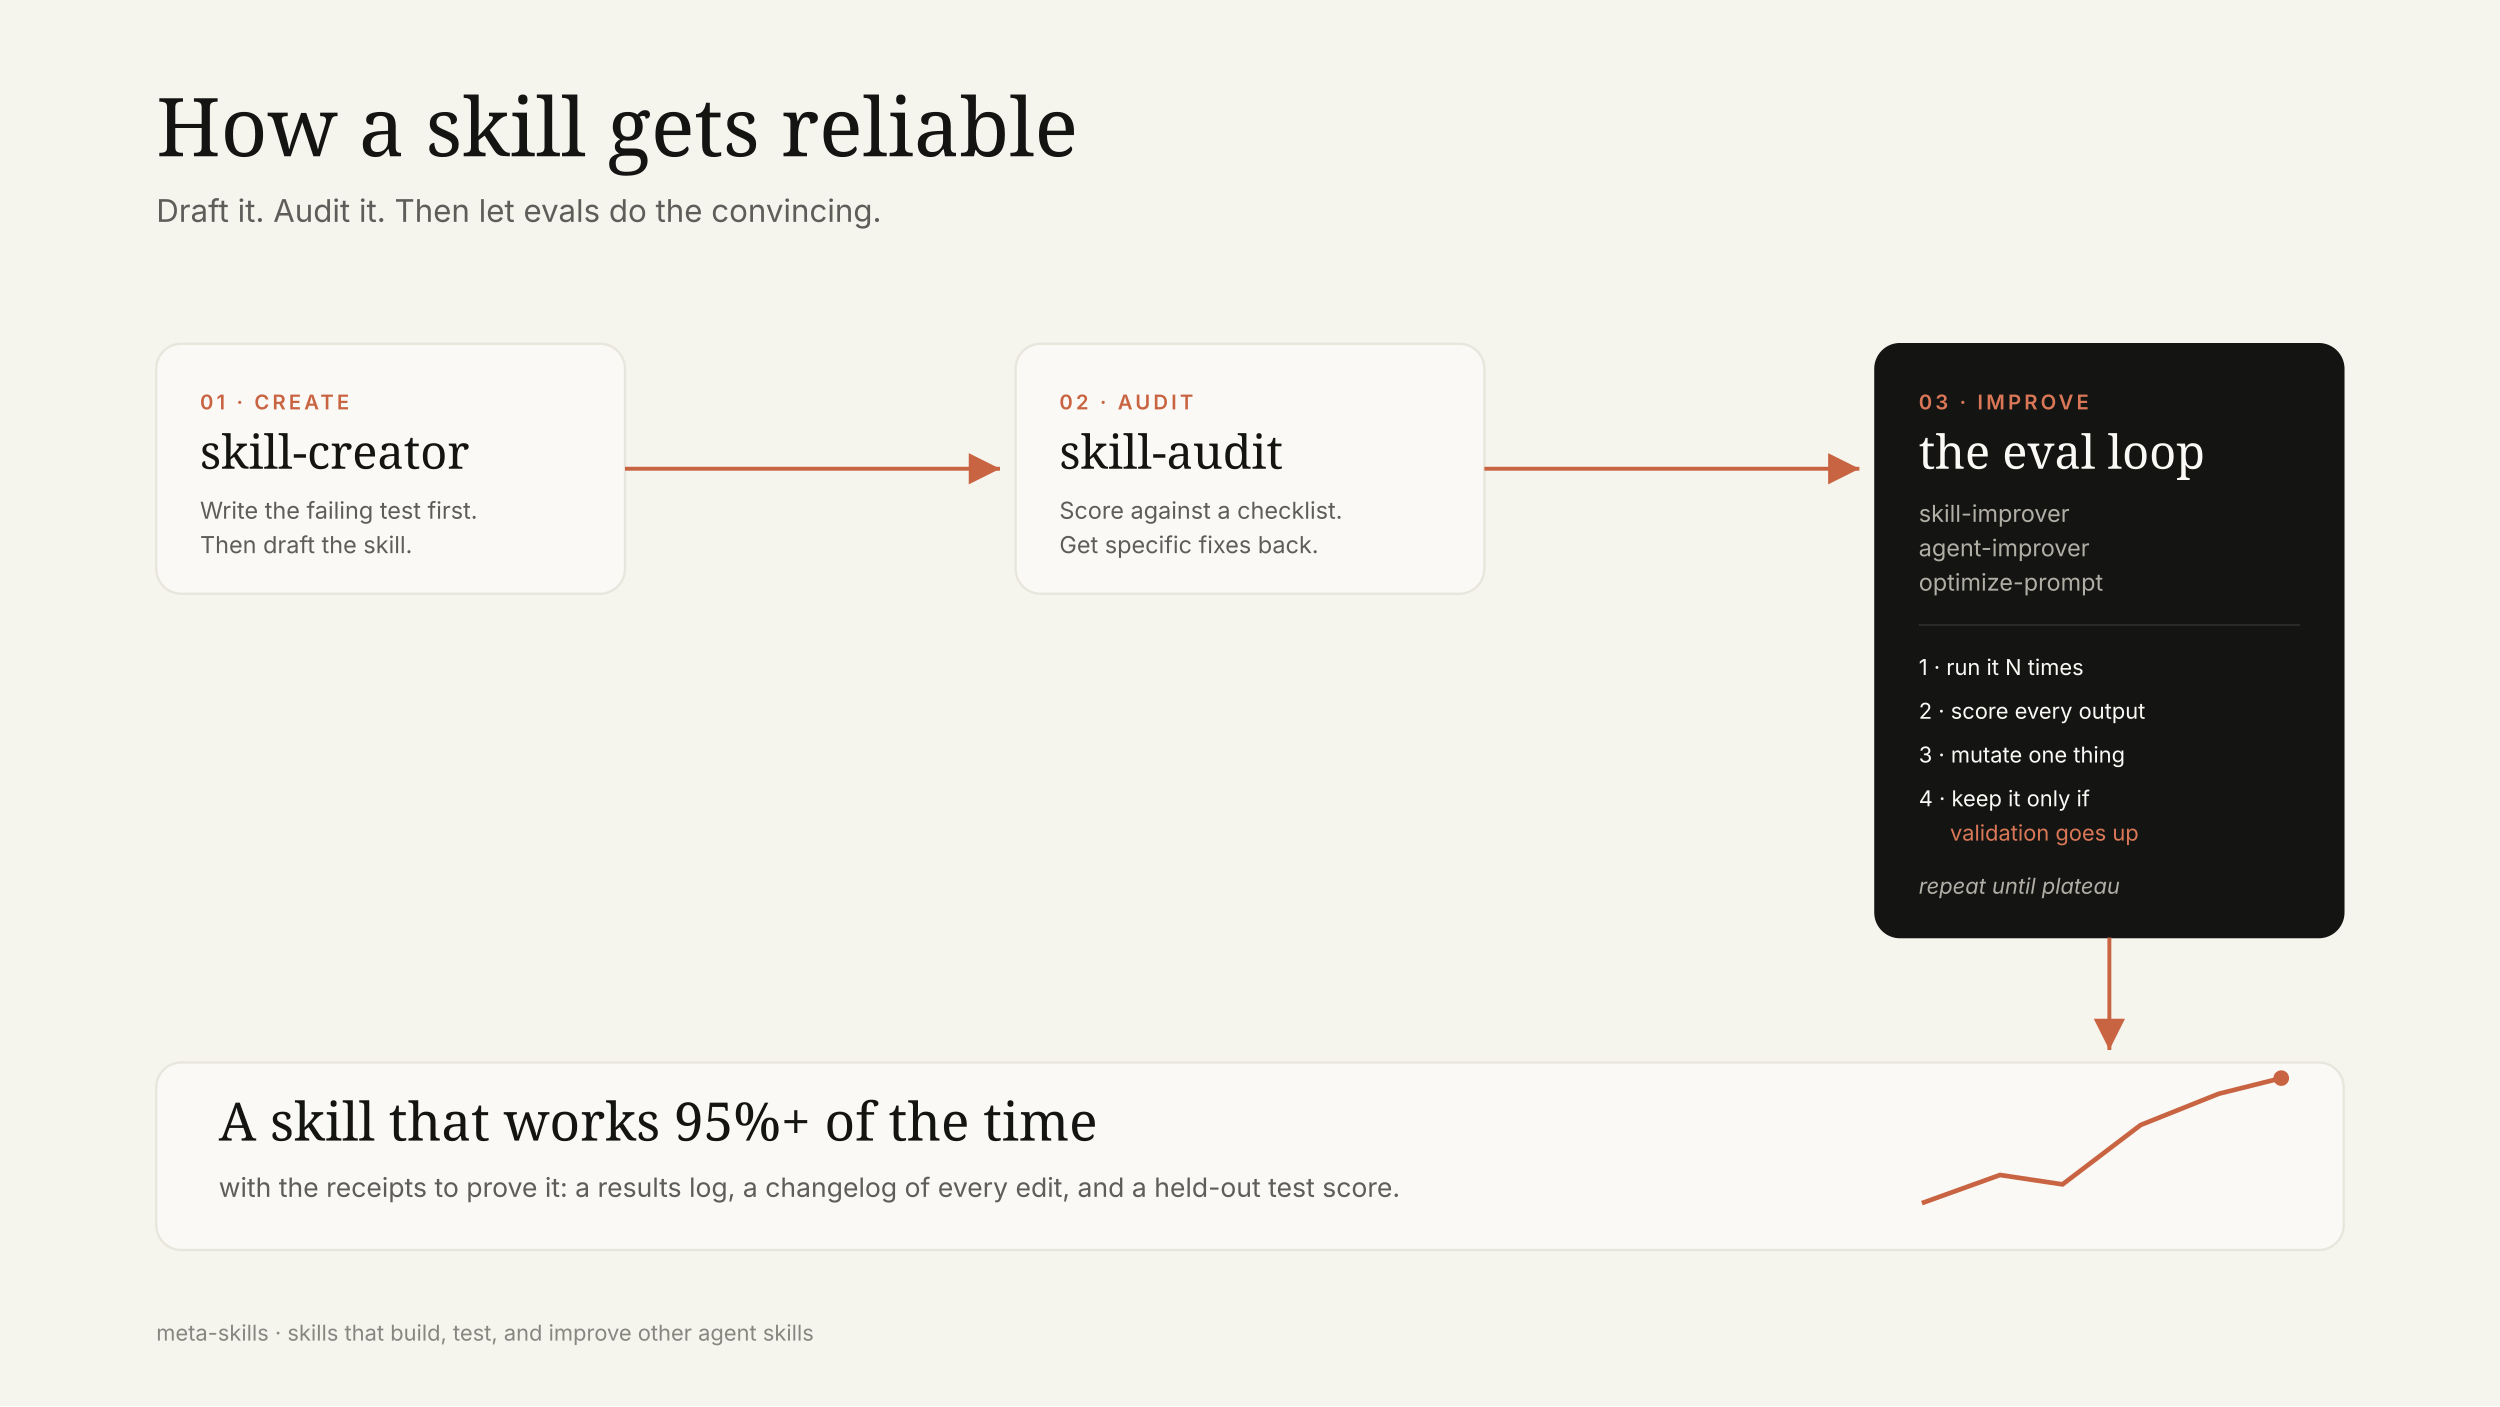
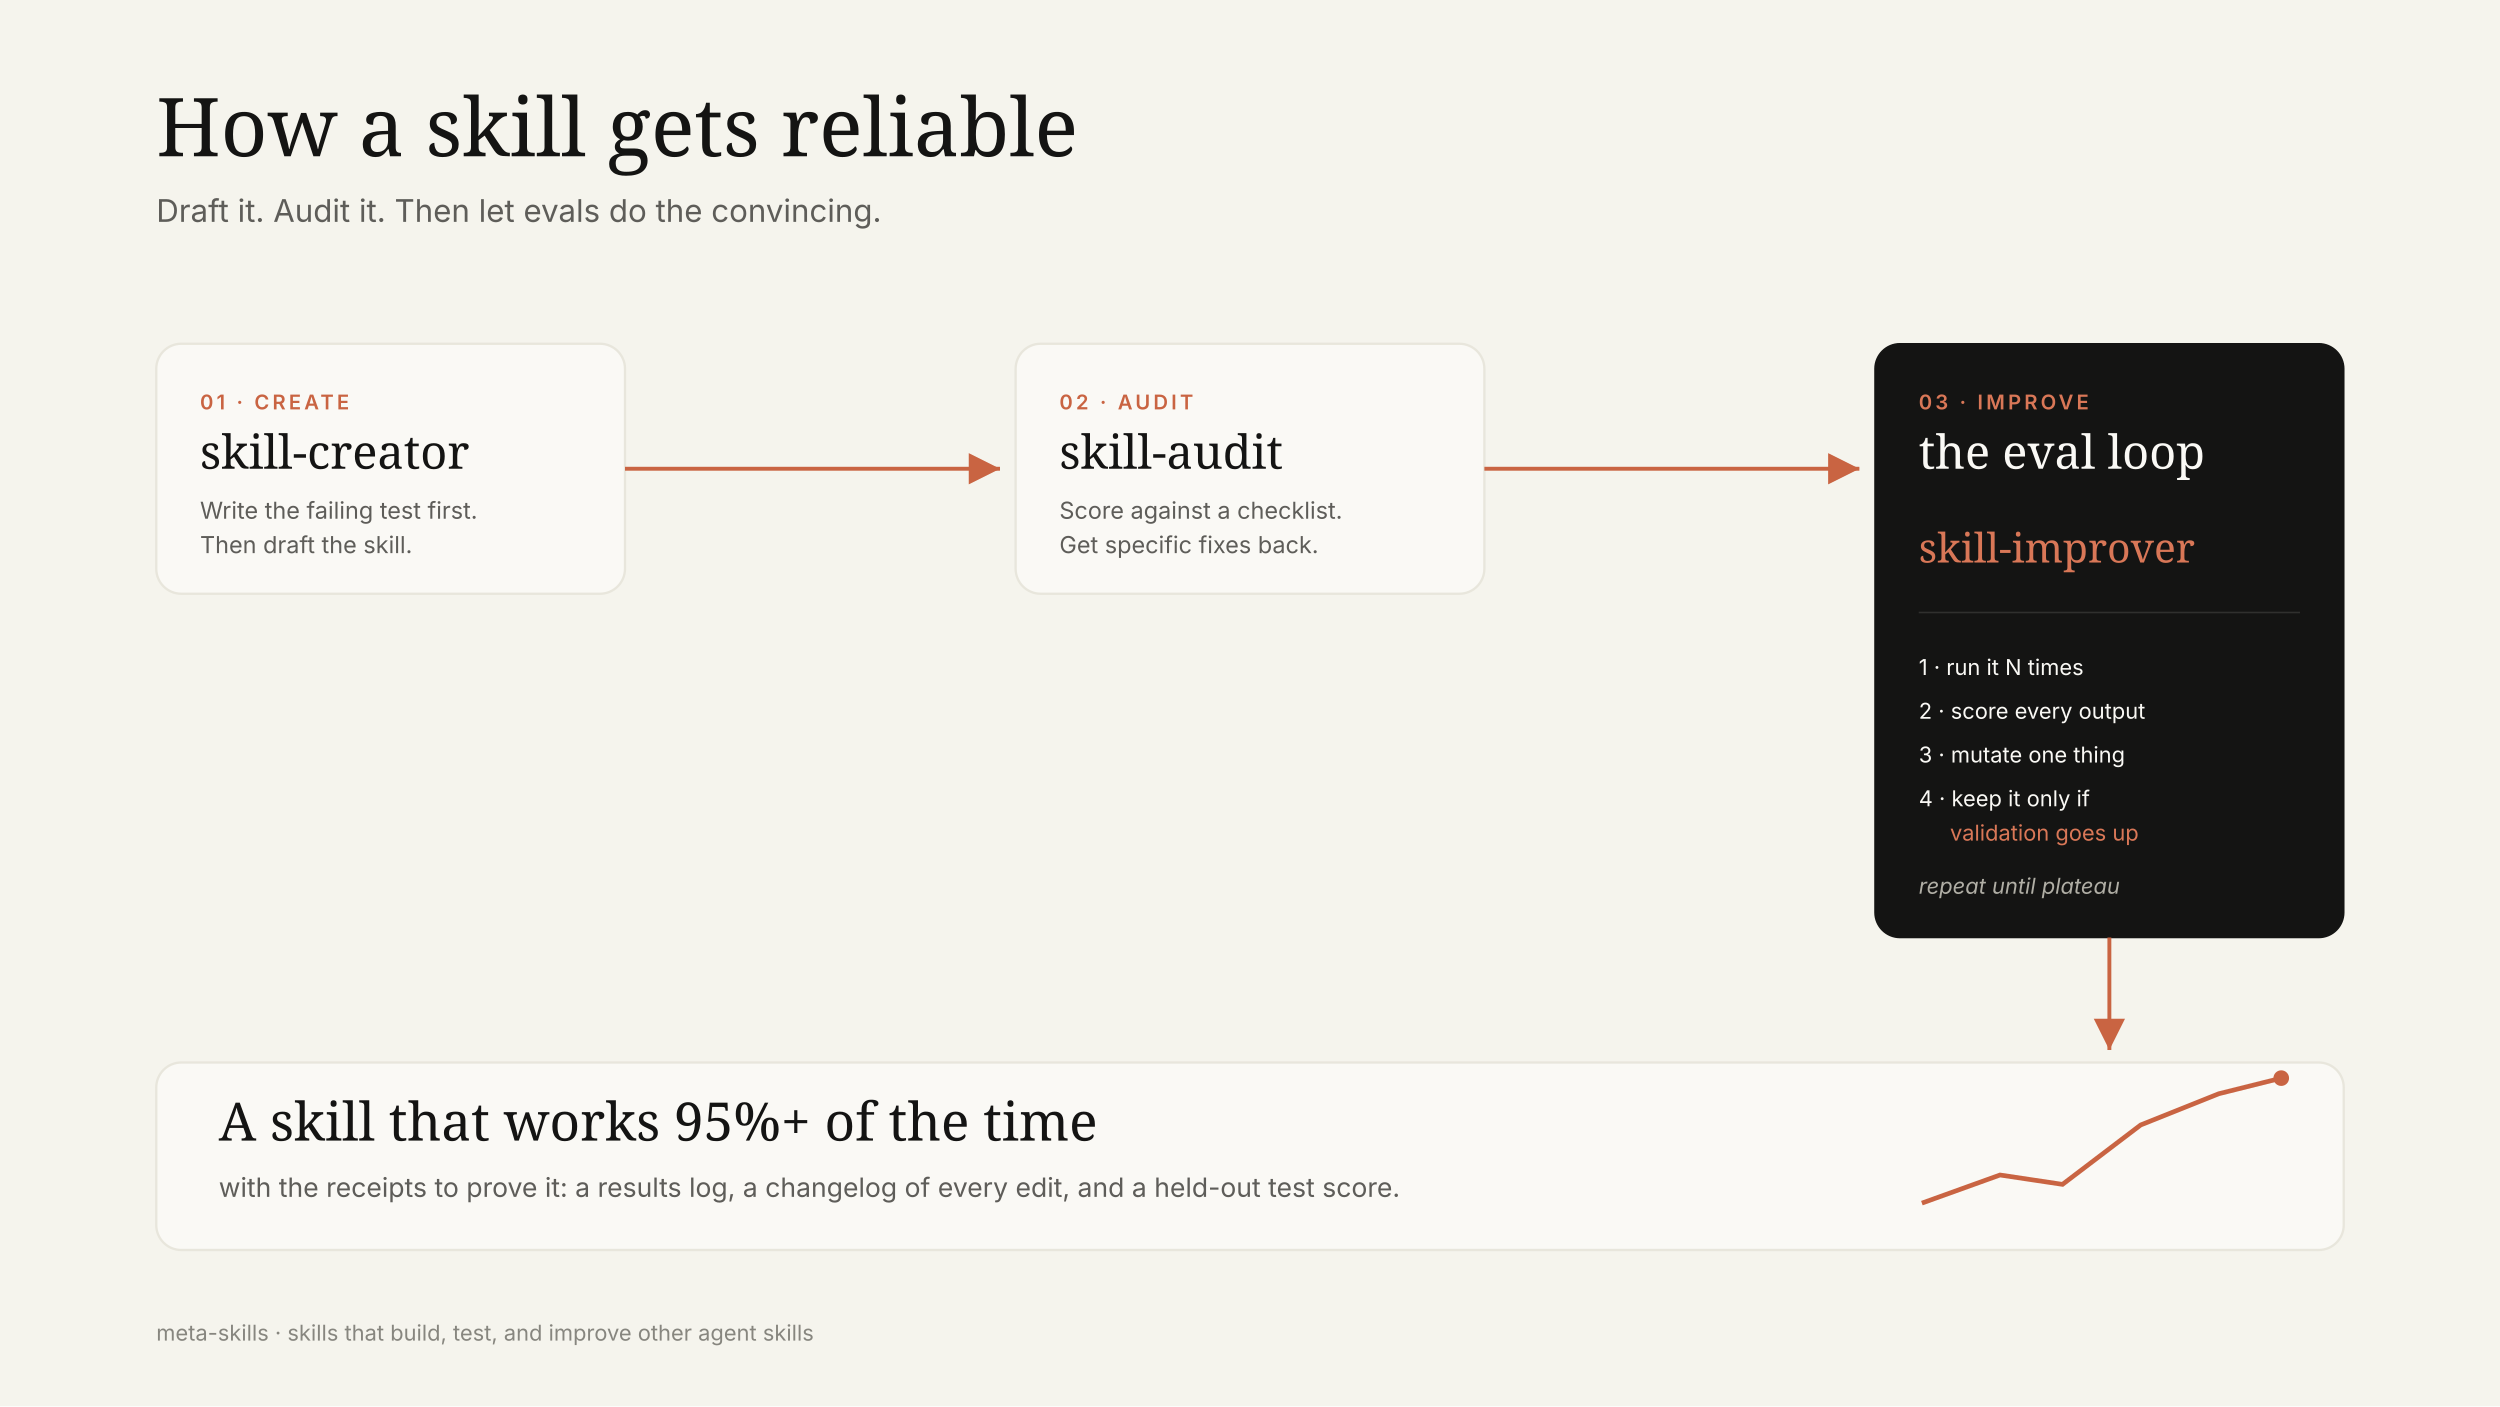
<svg xmlns="http://www.w3.org/2000/svg" width="1600" height="900" viewBox="0 0 1600 900" font-family="'EB Garamond', Georgia, serif">
  <defs>
    <style>
      .label{font-family:'EB Garamond',Georgia,serif;}
      .ui{font-family:-apple-system,'Segoe UI',system-ui,sans-serif;}
    </style>
    <marker id="arw" markerWidth="12" markerHeight="12" refX="8" refY="4" orient="auto">
      <path d="M0,0 L8,4 L0,8 Z" fill="#c96442" />
    </marker>
  </defs>
  <rect width="1600" height="900" fill="#f5f4ed" />
  <text x="100" y="100" class="label" font-size="52" fill="#141413" font-weight="500">How a skill gets reliable</text>
  <text x="100" y="142" class="ui" font-size="20" fill="#5e5d59">Draft it. Audit it. Then let evals do the convincing.</text>
  <g>
    <rect x="100" y="220" width="300" height="160" rx="16" fill="#faf9f5" stroke="#e8e6dc" stroke-width="1.5" />
    <text x="128" y="262" class="ui" font-size="13" fill="#c96442" letter-spacing="2" font-weight="600">01 · CREATE</text>
    <text x="128" y="300" class="label" font-size="30" fill="#141413" font-weight="500">skill-creator</text>
    <text x="128" y="332" class="ui" font-size="15" fill="#5e5d59">Write the failing test first.</text>
    <text x="128" y="354" class="ui" font-size="15" fill="#5e5d59">Then draft the skill.</text>
  </g>
  <g>
    <rect x="650" y="220" width="300" height="160" rx="16" fill="#faf9f5" stroke="#e8e6dc" stroke-width="1.5" />
    <text x="678" y="262" class="ui" font-size="13" fill="#c96442" letter-spacing="2" font-weight="600">02 · AUDIT</text>
    <text x="678" y="300" class="label" font-size="30" fill="#141413" font-weight="500">skill-audit</text>
    <text x="678" y="332" class="ui" font-size="15" fill="#5e5d59">Score against a checklist.</text>
    <text x="678" y="354" class="ui" font-size="15" fill="#5e5d59">Get specific fixes back.</text>
  </g>
  <g>
    <rect x="1200" y="220" width="300" height="380" rx="16" fill="#141413" stroke="#141413" />
    <text x="1228" y="262" class="ui" font-size="13" fill="#d97757" letter-spacing="2" font-weight="600">03 · IMPROVE</text>
    <text x="1228" y="300" class="label" font-size="30" fill="#faf9f5" font-weight="500">the eval loop</text>
-     <text x="1228" y="334" class="ui" font-size="15" fill="#b0aea5">skill-improver</text>
-     <text x="1228" y="356" class="ui" font-size="15" fill="#b0aea5">agent-improver</text>
-     <text x="1228" y="378" class="ui" font-size="15" fill="#b0aea5">optimize-prompt</text>
-     <line x1="1228" y1="400" x2="1472" y2="400" stroke="#30302e" stroke-width="1" />
+     <text x="1228" y="360" class="label" font-size="26" fill="#d97757" font-weight="500">skill-improver</text>
+     <line x1="1228" y1="392" x2="1472" y2="392" stroke="#30302e" stroke-width="1" />
    <text x="1228" y="432" class="ui" font-size="14" fill="#faf9f5">1 · run it N times</text>
    <text x="1228" y="460" class="ui" font-size="14" fill="#faf9f5">2 · score every output</text>
    <text x="1228" y="488" class="ui" font-size="14" fill="#faf9f5">3 · mutate one thing</text>
    <text x="1228" y="516" class="ui" font-size="14" fill="#faf9f5">4 · keep it only if</text>
    <text x="1248" y="538" class="ui" font-size="14" fill="#d97757">validation goes up</text>
    <text x="1228" y="572" class="ui" font-size="14" fill="#b0aea5" font-style="italic">repeat until plateau</text>
  </g>
  <line x1="400" y1="300" x2="640" y2="300" stroke="#c96442" stroke-width="2.5" marker-end="url(#arw)" />
  <line x1="950" y1="300" x2="1190" y2="300" stroke="#c96442" stroke-width="2.5" marker-end="url(#arw)" />
  <g>
    <rect x="100" y="680" width="1400" height="120" rx="16" fill="#faf9f5" stroke="#e8e6dc" stroke-width="1.5" />
    <text x="140" y="730" class="label" font-size="34" fill="#141413" font-weight="500">A skill that works 95%+ of the time</text>
    <text x="140" y="766" class="ui" font-size="17" fill="#5e5d59">with the receipts to prove it: a results log, a changelog of every edit, and a held-out test score.</text>
    <polyline points="1230,770 1280,752 1320,758 1370,720 1420,700 1460,690" fill="none" stroke="#c96442" stroke-width="3" />
    <circle cx="1460" cy="690" r="5" fill="#c96442" />
  </g>
  <path d="M1350,600 L1350,672" stroke="#c96442" stroke-width="2.5" fill="none" marker-end="url(#arw)" />
  <text x="100" y="858" class="ui" font-size="14" fill="#87867f">meta-skills · skills that build, test, and improve other agent skills</text>
</svg>
